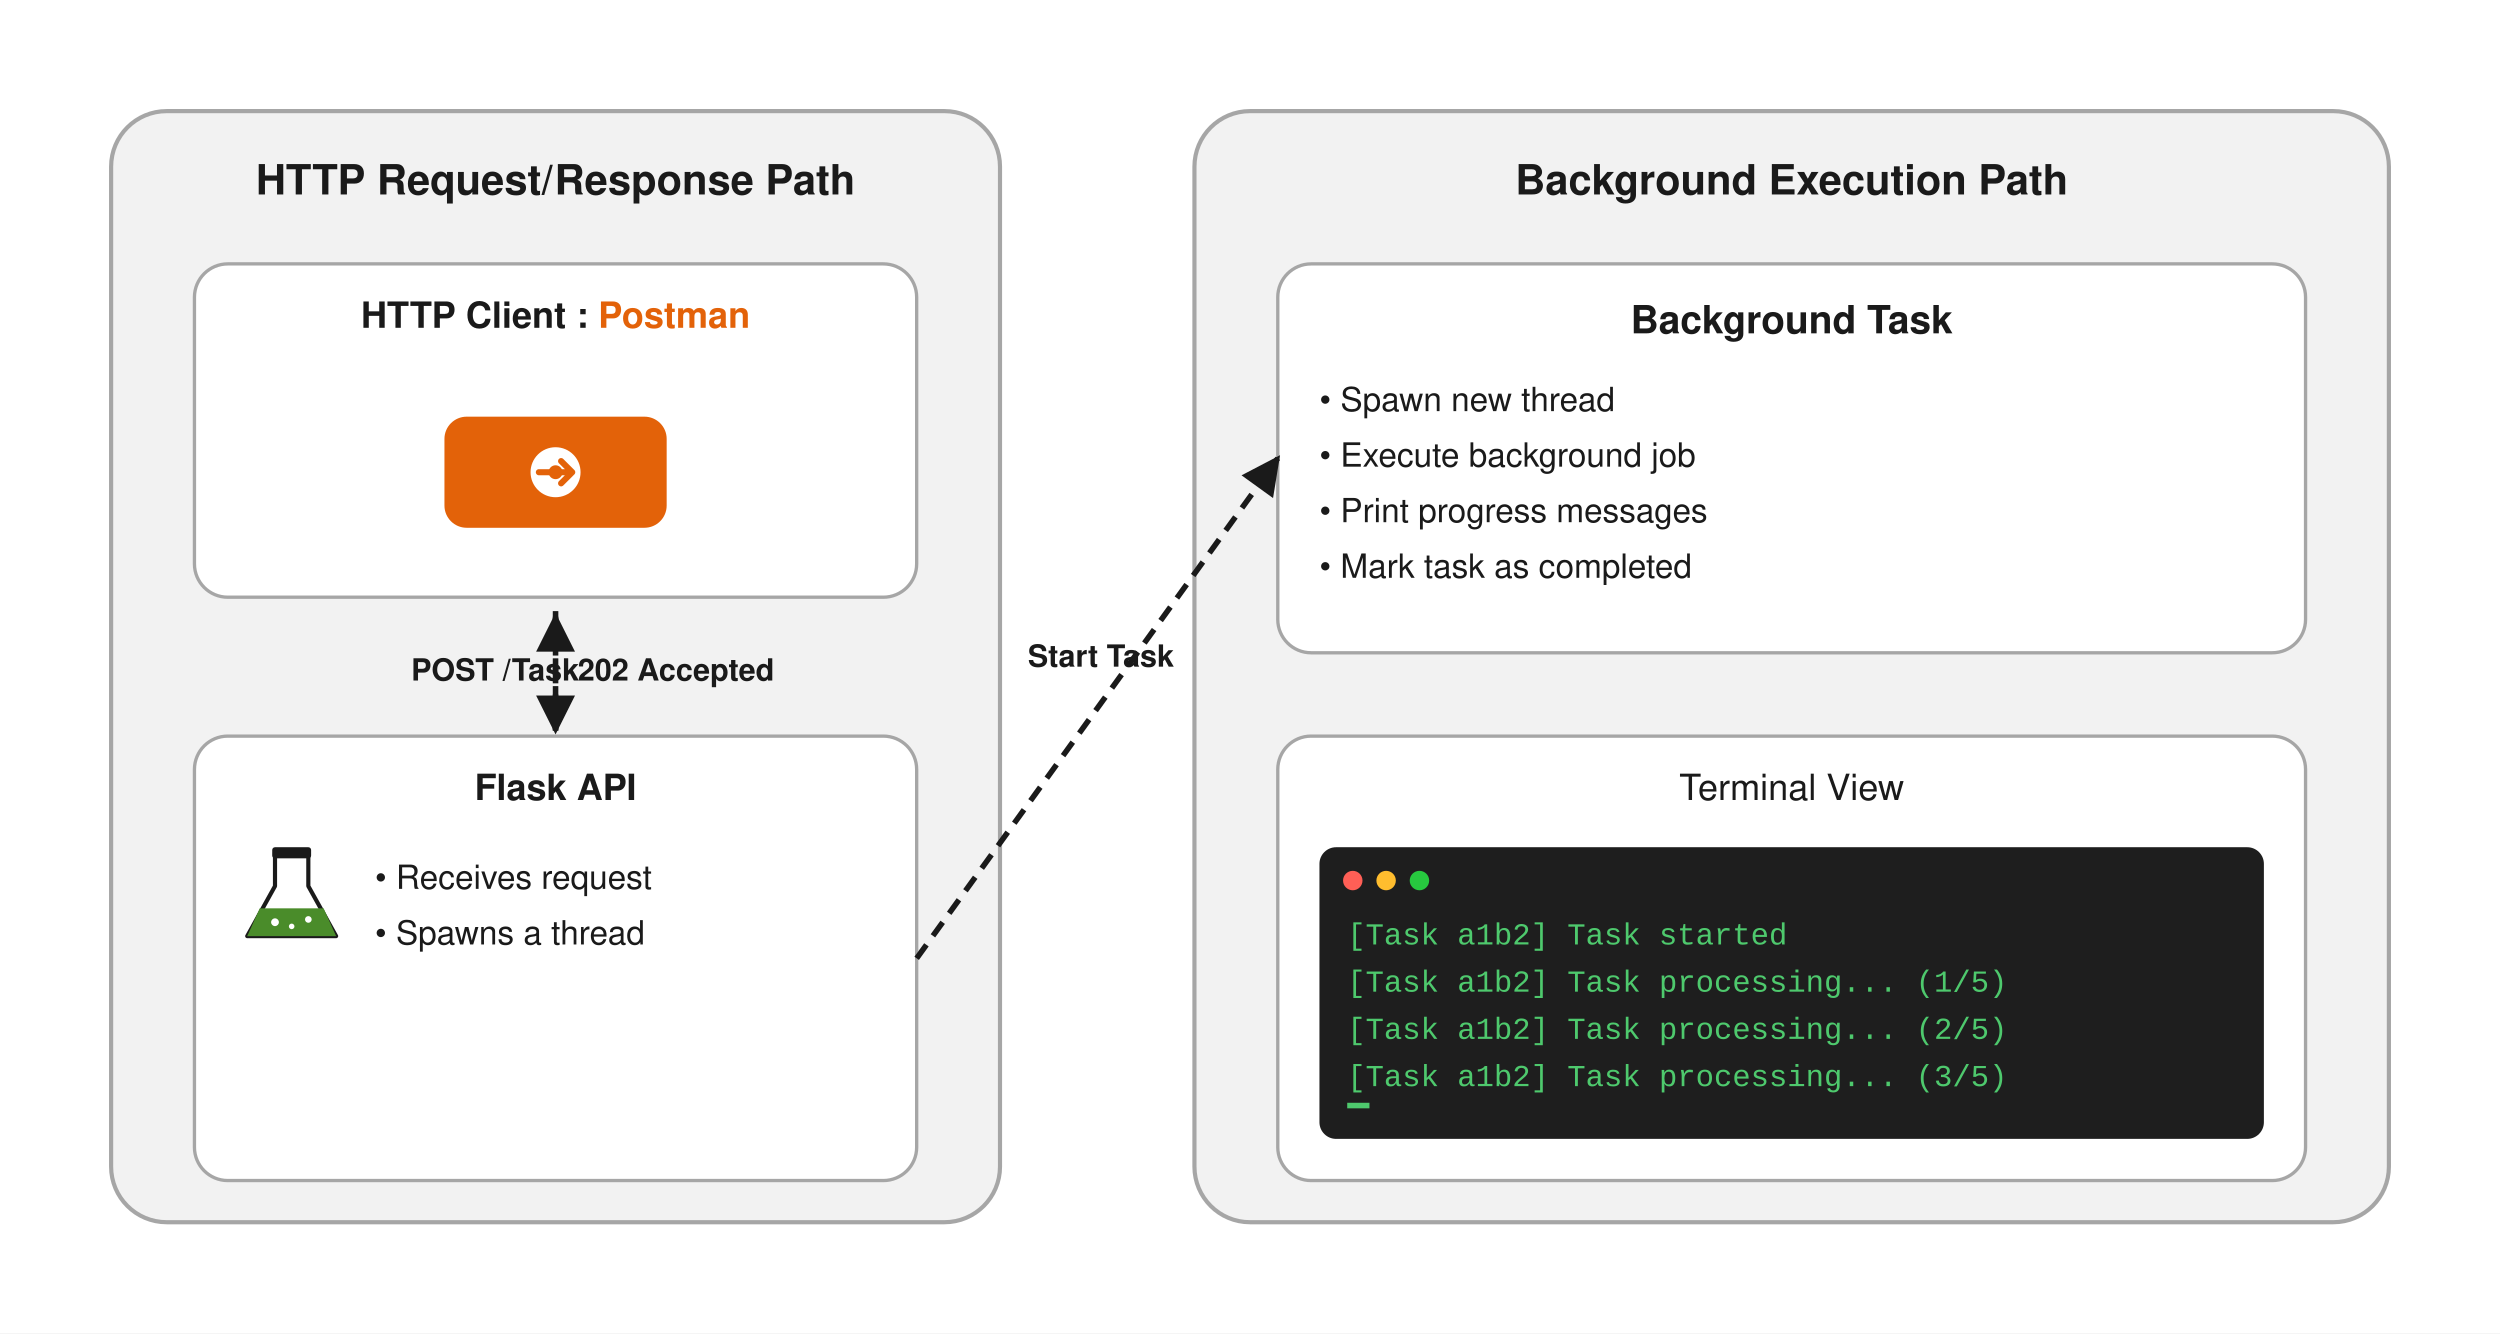
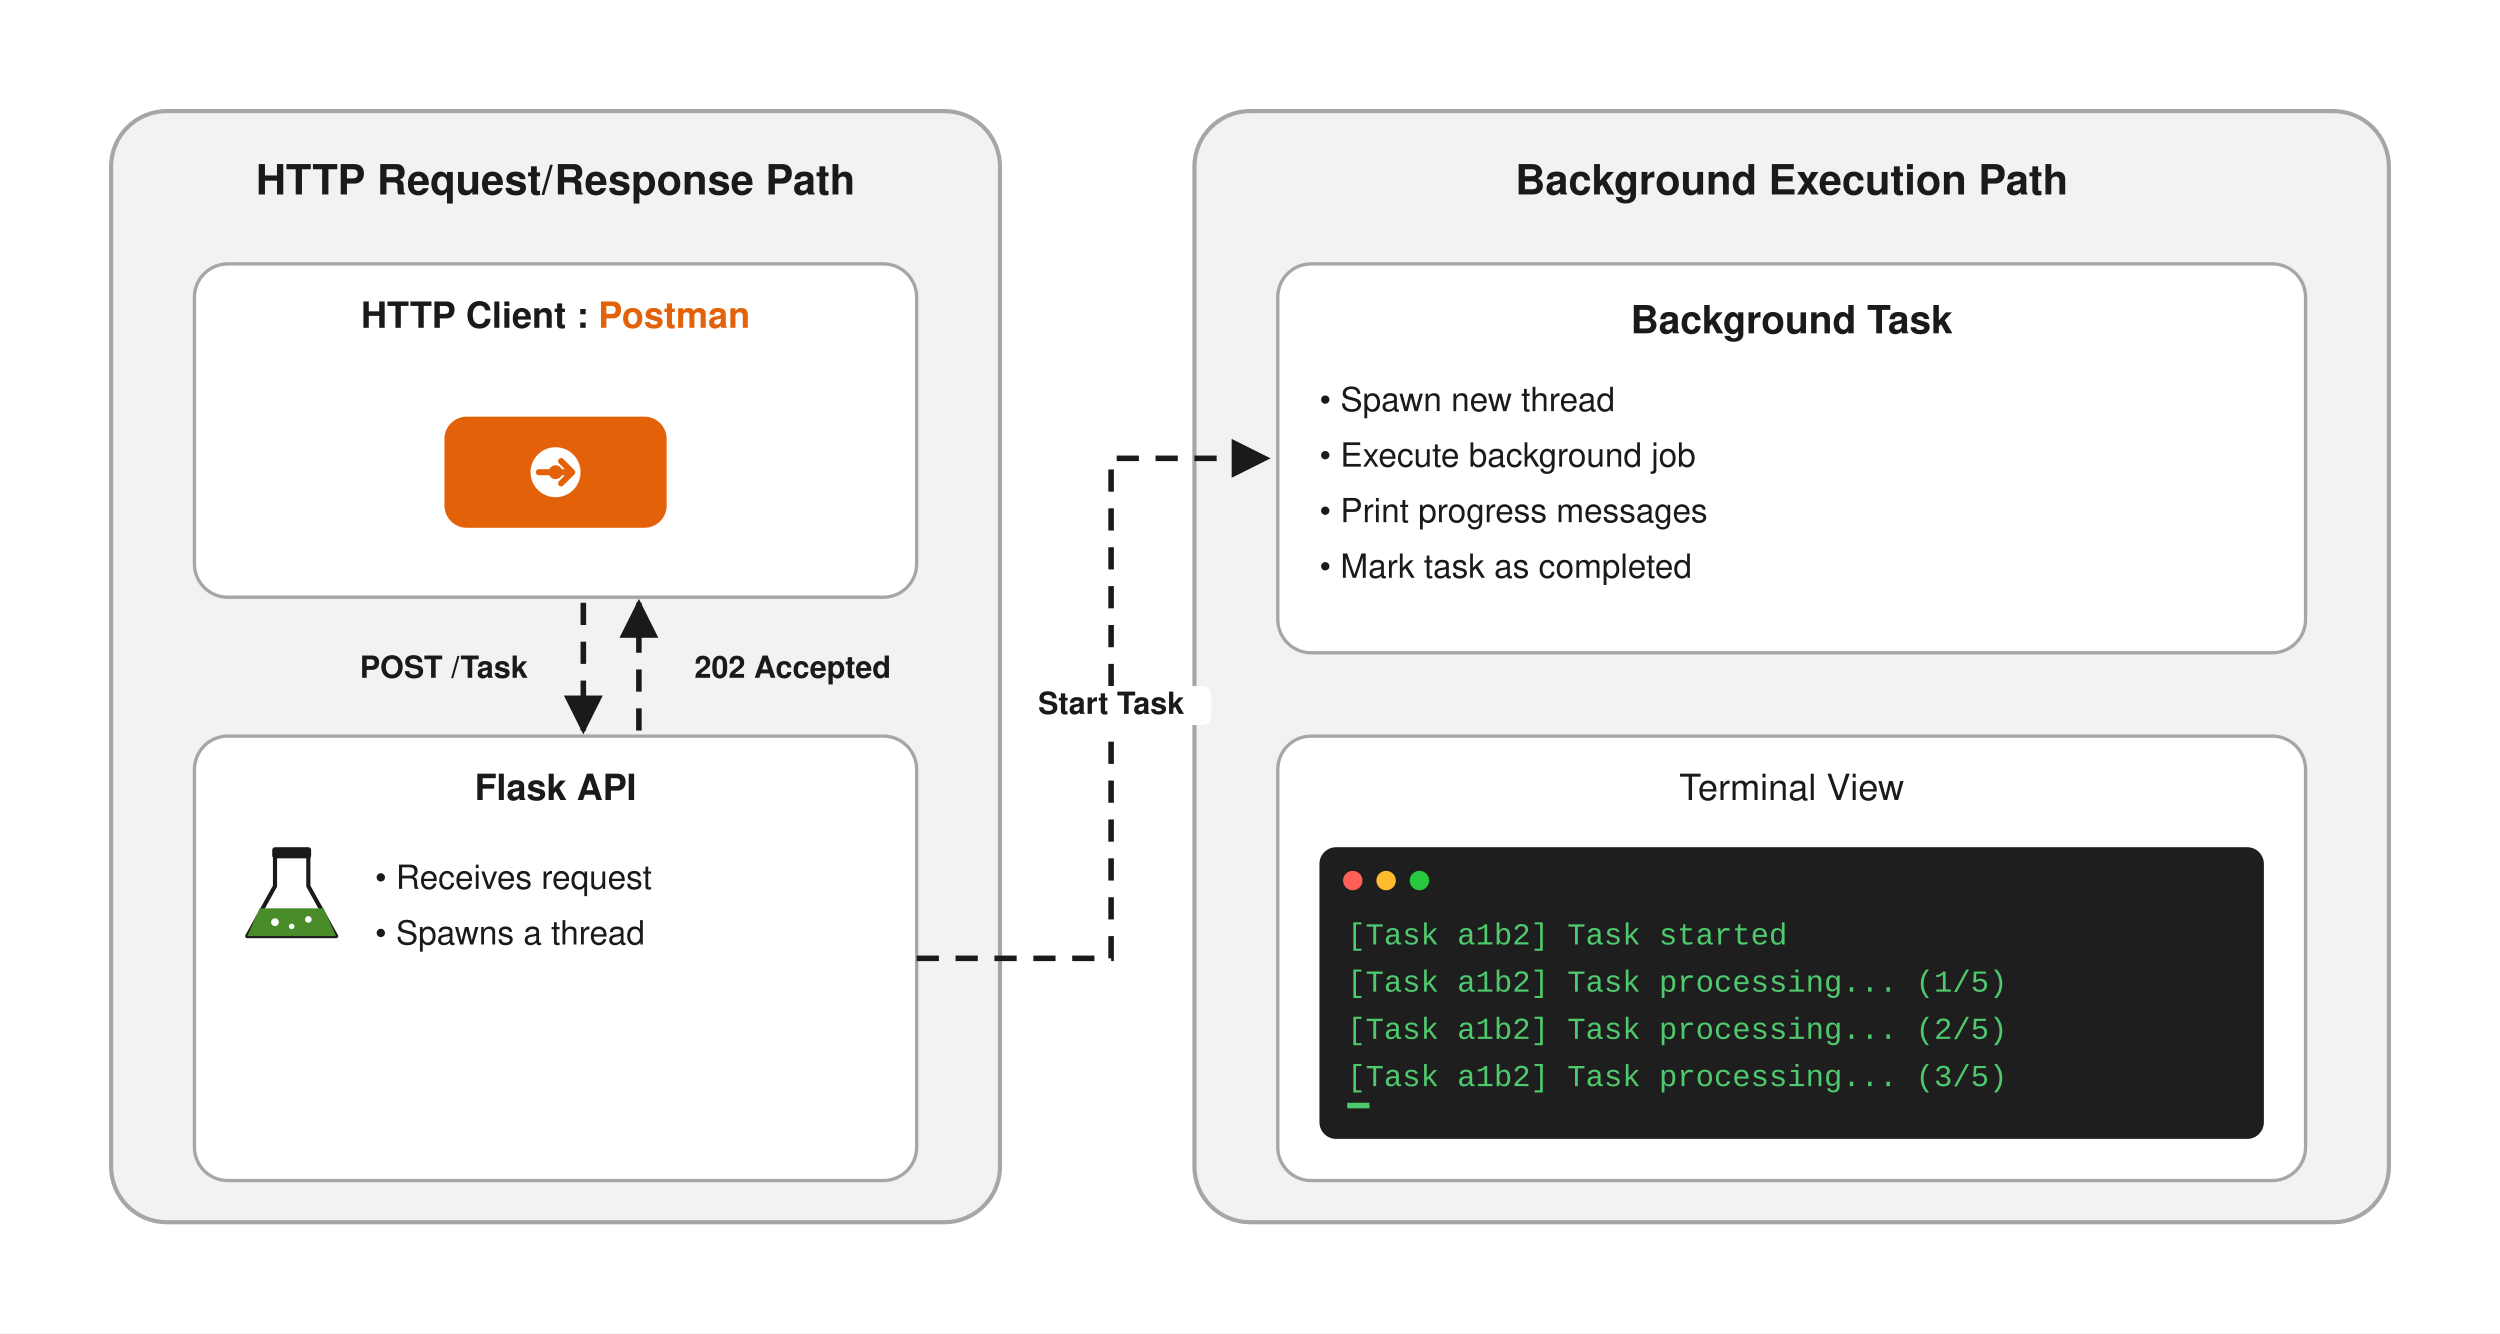
<svg xmlns="http://www.w3.org/2000/svg" viewBox="0 0 900 480" width="900" height="480" font-family="Helvetica, Arial, sans-serif">
  <rect width="900" height="480" fill="#ffffff" />
  <defs>
-     <marker id="arrow-black" viewBox="0 0 10 10" refX="9" refY="5" markerWidth="7" markerHeight="7" orient="auto-start-reverse">
-       <path d="M 0 0 L 10 5 L 0 10 z" fill="#1a1a1a" />
-     </marker>
-     <marker id="arrow-black-end" viewBox="0 0 10 10" refX="9" refY="5" markerWidth="7" markerHeight="7" orient="auto-start-reverse">
+     <marker id="arrow" viewBox="0 0 10 10" refX="9" refY="5" markerWidth="7" markerHeight="7" orient="auto-start-reverse">
      <path d="M 0 0 L 10 5 L 0 10 z" fill="#1a1a1a" />
    </marker>
  </defs>
  <rect x="40" y="40" width="320" height="400" rx="20" ry="20" fill="#f2f2f2" stroke="#a6a6a6" stroke-width="1.5" />
  <text x="200" y="70" text-anchor="middle" font-size="15" font-weight="bold" fill="#1a1a1a">HTTP Request/Response Path</text>
  <rect x="70" y="95" width="260" height="120" rx="12" ry="12" fill="#ffffff" stroke="#a6a6a6" stroke-width="1.2" />
  <text x="200" y="118" text-anchor="middle" font-size="13" fill="#1a1a1a">
    <tspan font-weight="bold">HTTP Client : </tspan>
    <tspan font-weight="bold" fill="#e36209">Postman</tspan>
  </text>
  <g transform="translate(160, 150)">
    <rect x="0" y="0" width="80" height="40" rx="8" ry="8" fill="#e36209" />
    <circle cx="40" cy="20" r="9" fill="#ffffff" />
    <path d="M 34 20 L 46 20 M 42 16 L 46 20 L 42 24" stroke="#e36209" stroke-width="2.2" fill="none" stroke-linecap="round" stroke-linejoin="round" />
    <circle cx="40" cy="20" r="2.5" fill="#e36209" />
  </g>
  <rect x="70" y="265" width="260" height="160" rx="12" ry="12" fill="#ffffff" stroke="#a6a6a6" stroke-width="1.2" />
  <text x="200" y="288" text-anchor="middle" font-size="13" font-weight="bold" fill="#1a1a1a">Flask API</text>
  <g transform="translate(85, 305)">
    <path d="M 14 2 L 26 2 L 26 14 L 36 32 L 4 32 L 14 14 Z" fill="#ffffff" stroke="#1a1a1a" stroke-width="1.5" stroke-linejoin="round" />
    <path d="M 8.5 22 L 31.5 22 L 36 32 L 4 32 Z" fill="#4a8c2a" />
    <circle cx="14" cy="27" r="1.4" fill="#ffffff" />
    <circle cx="20" cy="28.5" r="1" fill="#ffffff" />
    <circle cx="26" cy="26" r="1.2" fill="#ffffff" />
    <rect x="13" y="0" width="14" height="4" rx="1" ry="1" fill="#1a1a1a" />
  </g>
  <text x="135" y="320" font-size="12" fill="#1a1a1a">• Receives request</text>
  <text x="135" y="340" font-size="12" fill="#1a1a1a">• Spawns a thread</text>
  <rect x="430" y="40" width="430" height="400" rx="20" ry="20" fill="#f2f2f2" stroke="#a6a6a6" stroke-width="1.5" />
  <text x="645" y="70" text-anchor="middle" font-size="15" font-weight="bold" fill="#1a1a1a">Background Execution Path</text>
  <rect x="460" y="95" width="370" height="140" rx="12" ry="12" fill="#ffffff" stroke="#a6a6a6" stroke-width="1.2" />
  <text x="645" y="120" text-anchor="middle" font-size="14" font-weight="bold" fill="#1a1a1a">Background Task</text>
  <text x="475" y="148" font-size="12" fill="#1a1a1a">• Spawn new thread</text>
  <text x="475" y="168" font-size="12" fill="#1a1a1a">• Execute background job</text>
  <text x="475" y="188" font-size="12" fill="#1a1a1a">• Print progress messages</text>
  <text x="475" y="208" font-size="12" fill="#1a1a1a">• Mark task as completed</text>
  <rect x="460" y="265" width="370" height="160" rx="12" ry="12" fill="#ffffff" stroke="#a6a6a6" stroke-width="1.2" />
  <text x="645" y="288" text-anchor="middle" font-size="13" fill="#1a1a1a">Terminal View</text>
  <g transform="translate(475, 305)">
    <rect x="0" y="0" width="340" height="105" rx="6" ry="6" fill="#1e1e1e" />
    <circle cx="12" cy="12" r="3.5" fill="#ff5f56" />
    <circle cx="24" cy="12" r="3.5" fill="#ffbd2e" />
    <circle cx="36" cy="12" r="3.5" fill="#27c93f" />
    <text x="10" y="35" font-family="'Courier New', Courier, monospace" font-size="11" fill="#4ec96d">[Task a1b2] Task started</text>
    <text x="10" y="52" font-family="'Courier New', Courier, monospace" font-size="11" fill="#4ec96d">[Task a1b2] Task processing... (1/5)</text>
    <text x="10" y="69" font-family="'Courier New', Courier, monospace" font-size="11" fill="#4ec96d">[Task a1b2] Task processing... (2/5)</text>
    <text x="10" y="86" font-family="'Courier New', Courier, monospace" font-size="11" fill="#4ec96d">[Task a1b2] Task processing... (3/5)</text>
    <rect x="10" y="92" width="8" height="2" fill="#4ec96d">
      <animate attributeName="opacity" values="1;0;1" dur="1s" repeatCount="indefinite" />
    </rect>
  </g>
-   <line x1="200" y1="220" x2="200" y2="263" stroke="#1a1a1a" stroke-width="2" stroke-dasharray="6 4" marker-end="url(#arrow-black-end)">
-     <animate attributeName="stroke-dashoffset" from="0" to="-20" dur="0.8s" repeatCount="indefinite" />
+   <line class="arrow" x1="210" y1="217" x2="210" y2="263" stroke="#1a1a1a" stroke-width="2" stroke-dasharray="8,6" marker-end="url(#arrow)">
+     <animate attributeName="stroke-dashoffset" values="14;0" dur="0.8s" repeatCount="indefinite" />
  </line>
-   <text x="148" y="245" font-size="11" font-weight="bold" fill="#1a1a1a">POST /Task</text>
-   <line x1="200" y1="263" x2="200" y2="222" stroke="#1a1a1a" stroke-width="2" stroke-dasharray="6 4" marker-end="url(#arrow-black-end)">
-     <animate attributeName="stroke-dashoffset" from="0" to="-20" dur="0.8s" repeatCount="indefinite" />
+   <text x="190" y="244" text-anchor="end" font-size="11" font-weight="bold" fill="#1a1a1a">POST /Task</text>
+   <line class="arrow" x1="230" y1="263" x2="230" y2="217" stroke="#1a1a1a" stroke-width="2" stroke-dasharray="8,6" marker-end="url(#arrow)">
+     <animate attributeName="stroke-dashoffset" values="14;0" dur="0.8s" repeatCount="indefinite" />
  </line>
-   <text x="208" y="245" font-size="11" font-weight="bold" fill="#1a1a1a">202 Accepted</text>
-   <line x1="330" y1="345" x2="460" y2="165" stroke="#1a1a1a" stroke-width="2" stroke-dasharray="6 4" marker-end="url(#arrow-black-end)">
-     <animate attributeName="stroke-dashoffset" from="20" to="0" dur="1.2s" repeatCount="indefinite" />
-   </line>
-   <text x="370" y="240" font-size="11" font-weight="bold" fill="#1a1a1a">Start Task</text>
+   <text x="250" y="244" text-anchor="start" font-size="11" font-weight="bold" fill="#1a1a1a">202 Accepted</text>
+   <path class="arrow" d="M 330,345 H 400 V 165 H 456" fill="none" stroke="#1a1a1a" stroke-width="2" stroke-dasharray="8,6" marker-end="url(#arrow)">
+     <animate attributeName="stroke-dashoffset" values="14;0" dur="1.2s" repeatCount="indefinite" />
+   </path>
+   <rect x="364" y="247" width="72" height="14" rx="3" ry="3" fill="#ffffff" stroke="none" />
+   <text x="400" y="257" text-anchor="middle" font-size="11" font-weight="bold" fill="#1a1a1a">Start Task</text>
</svg>
